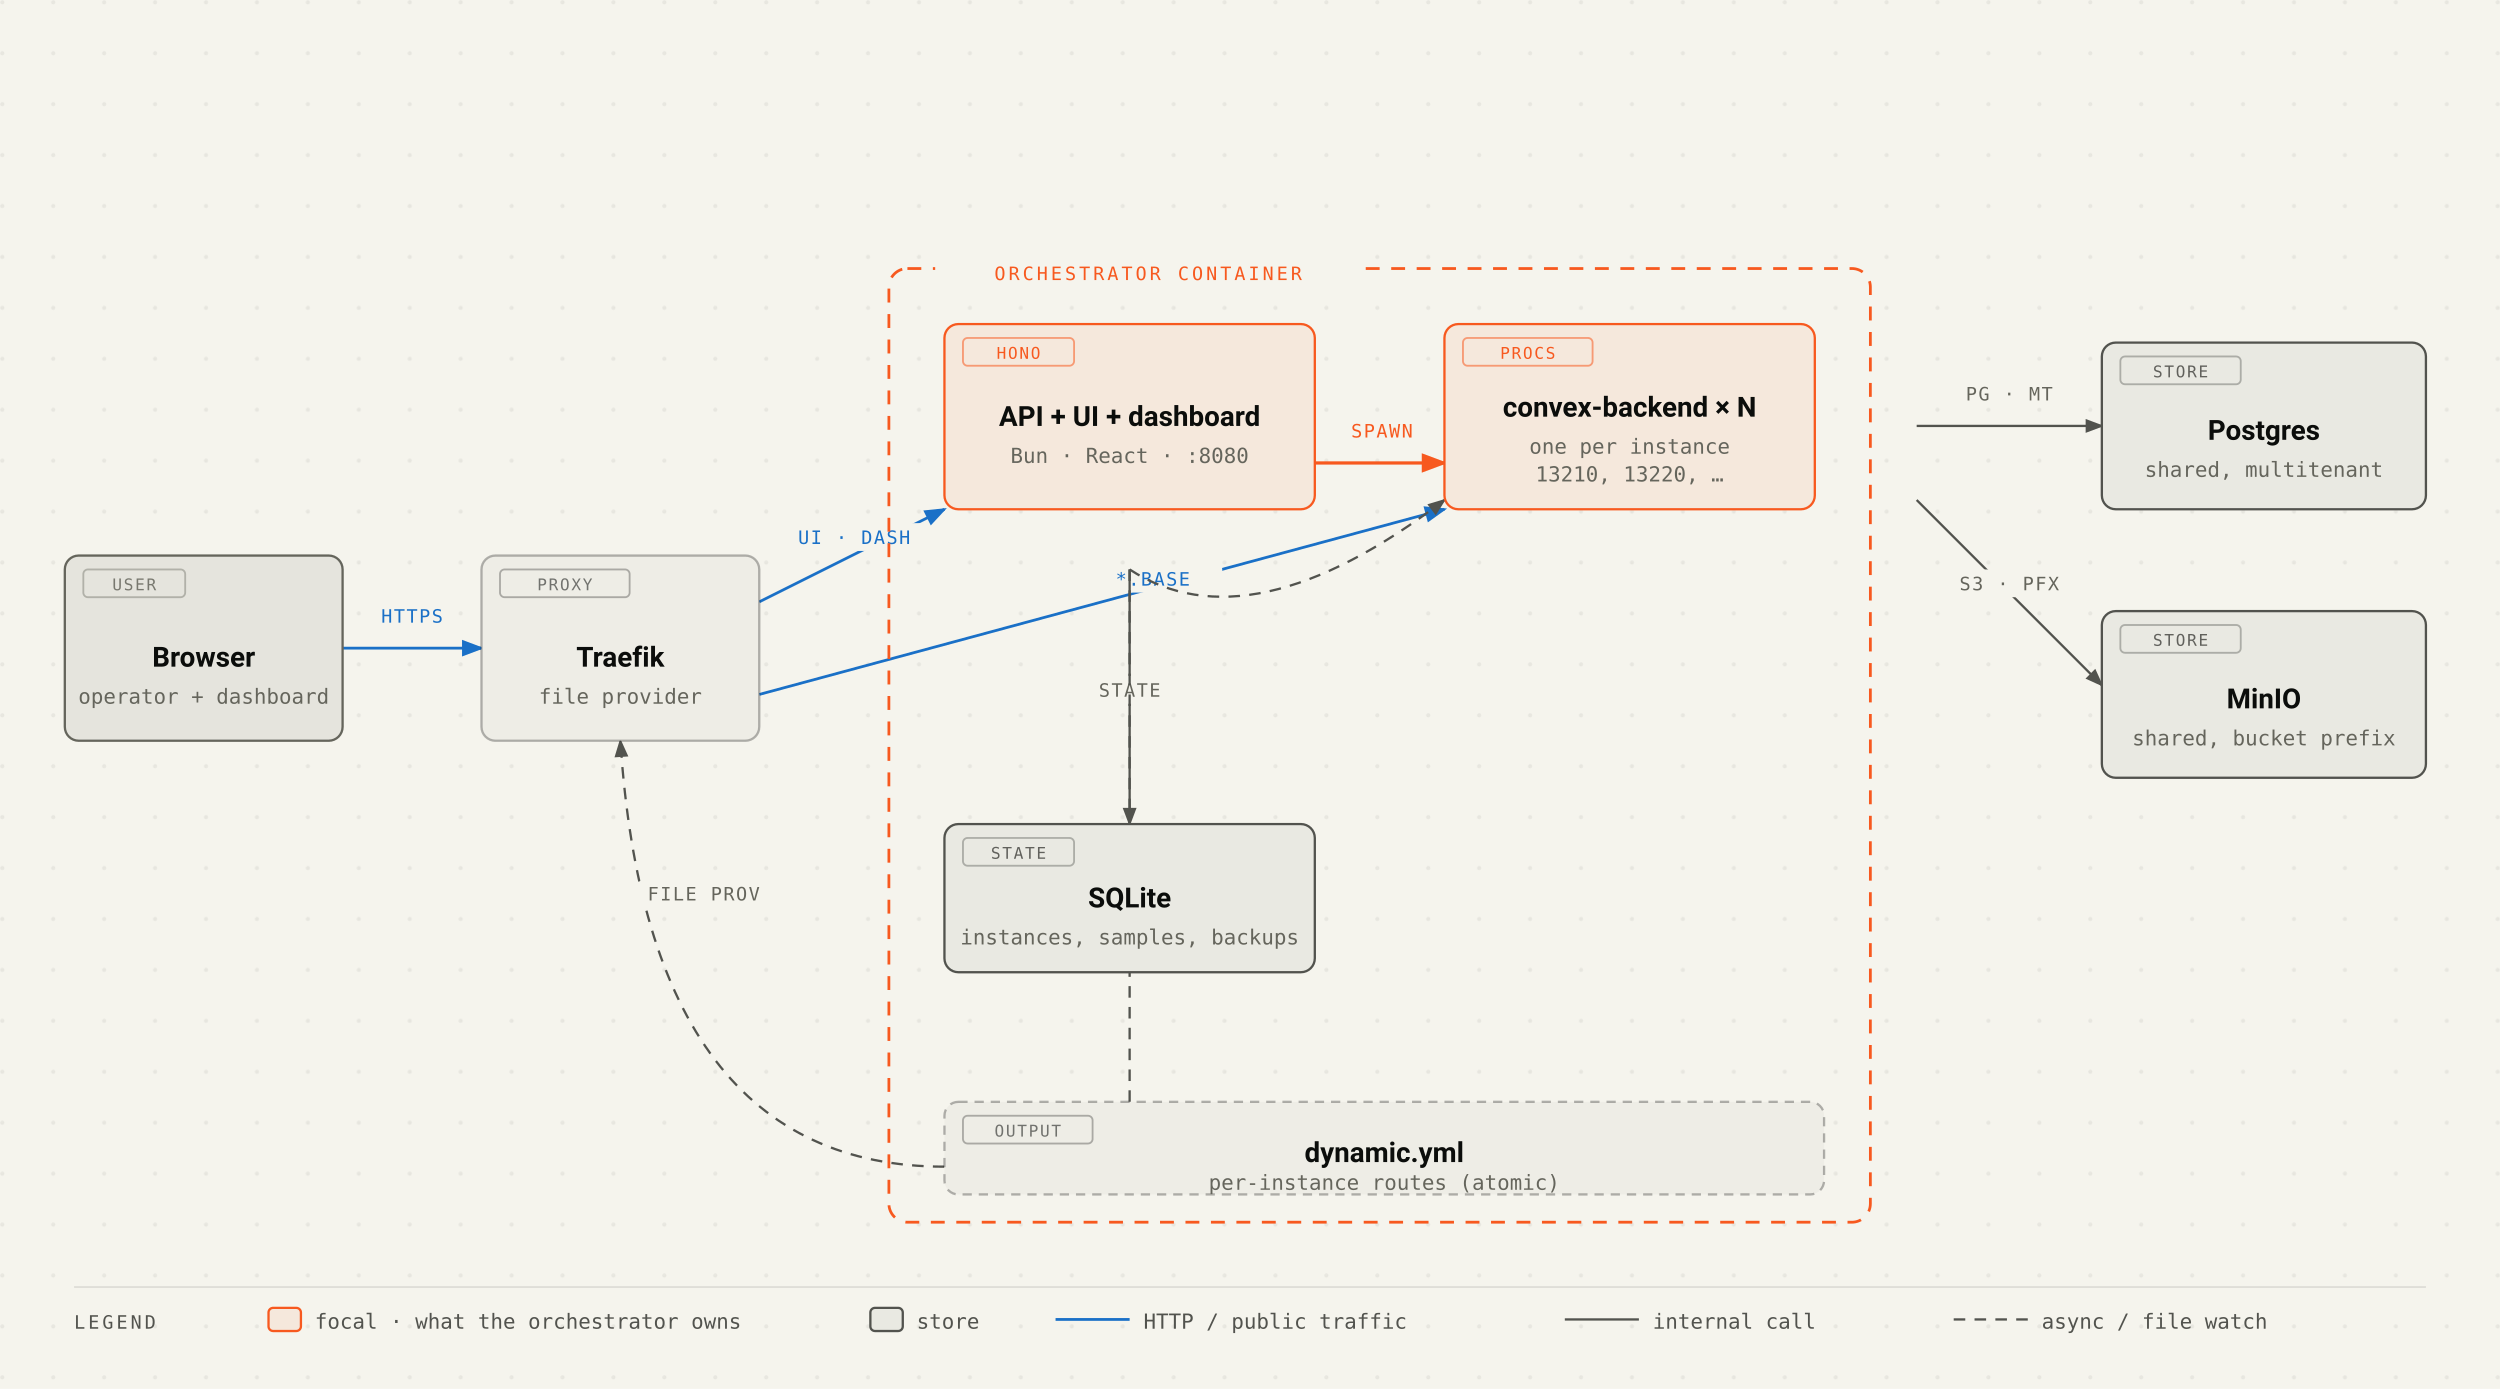
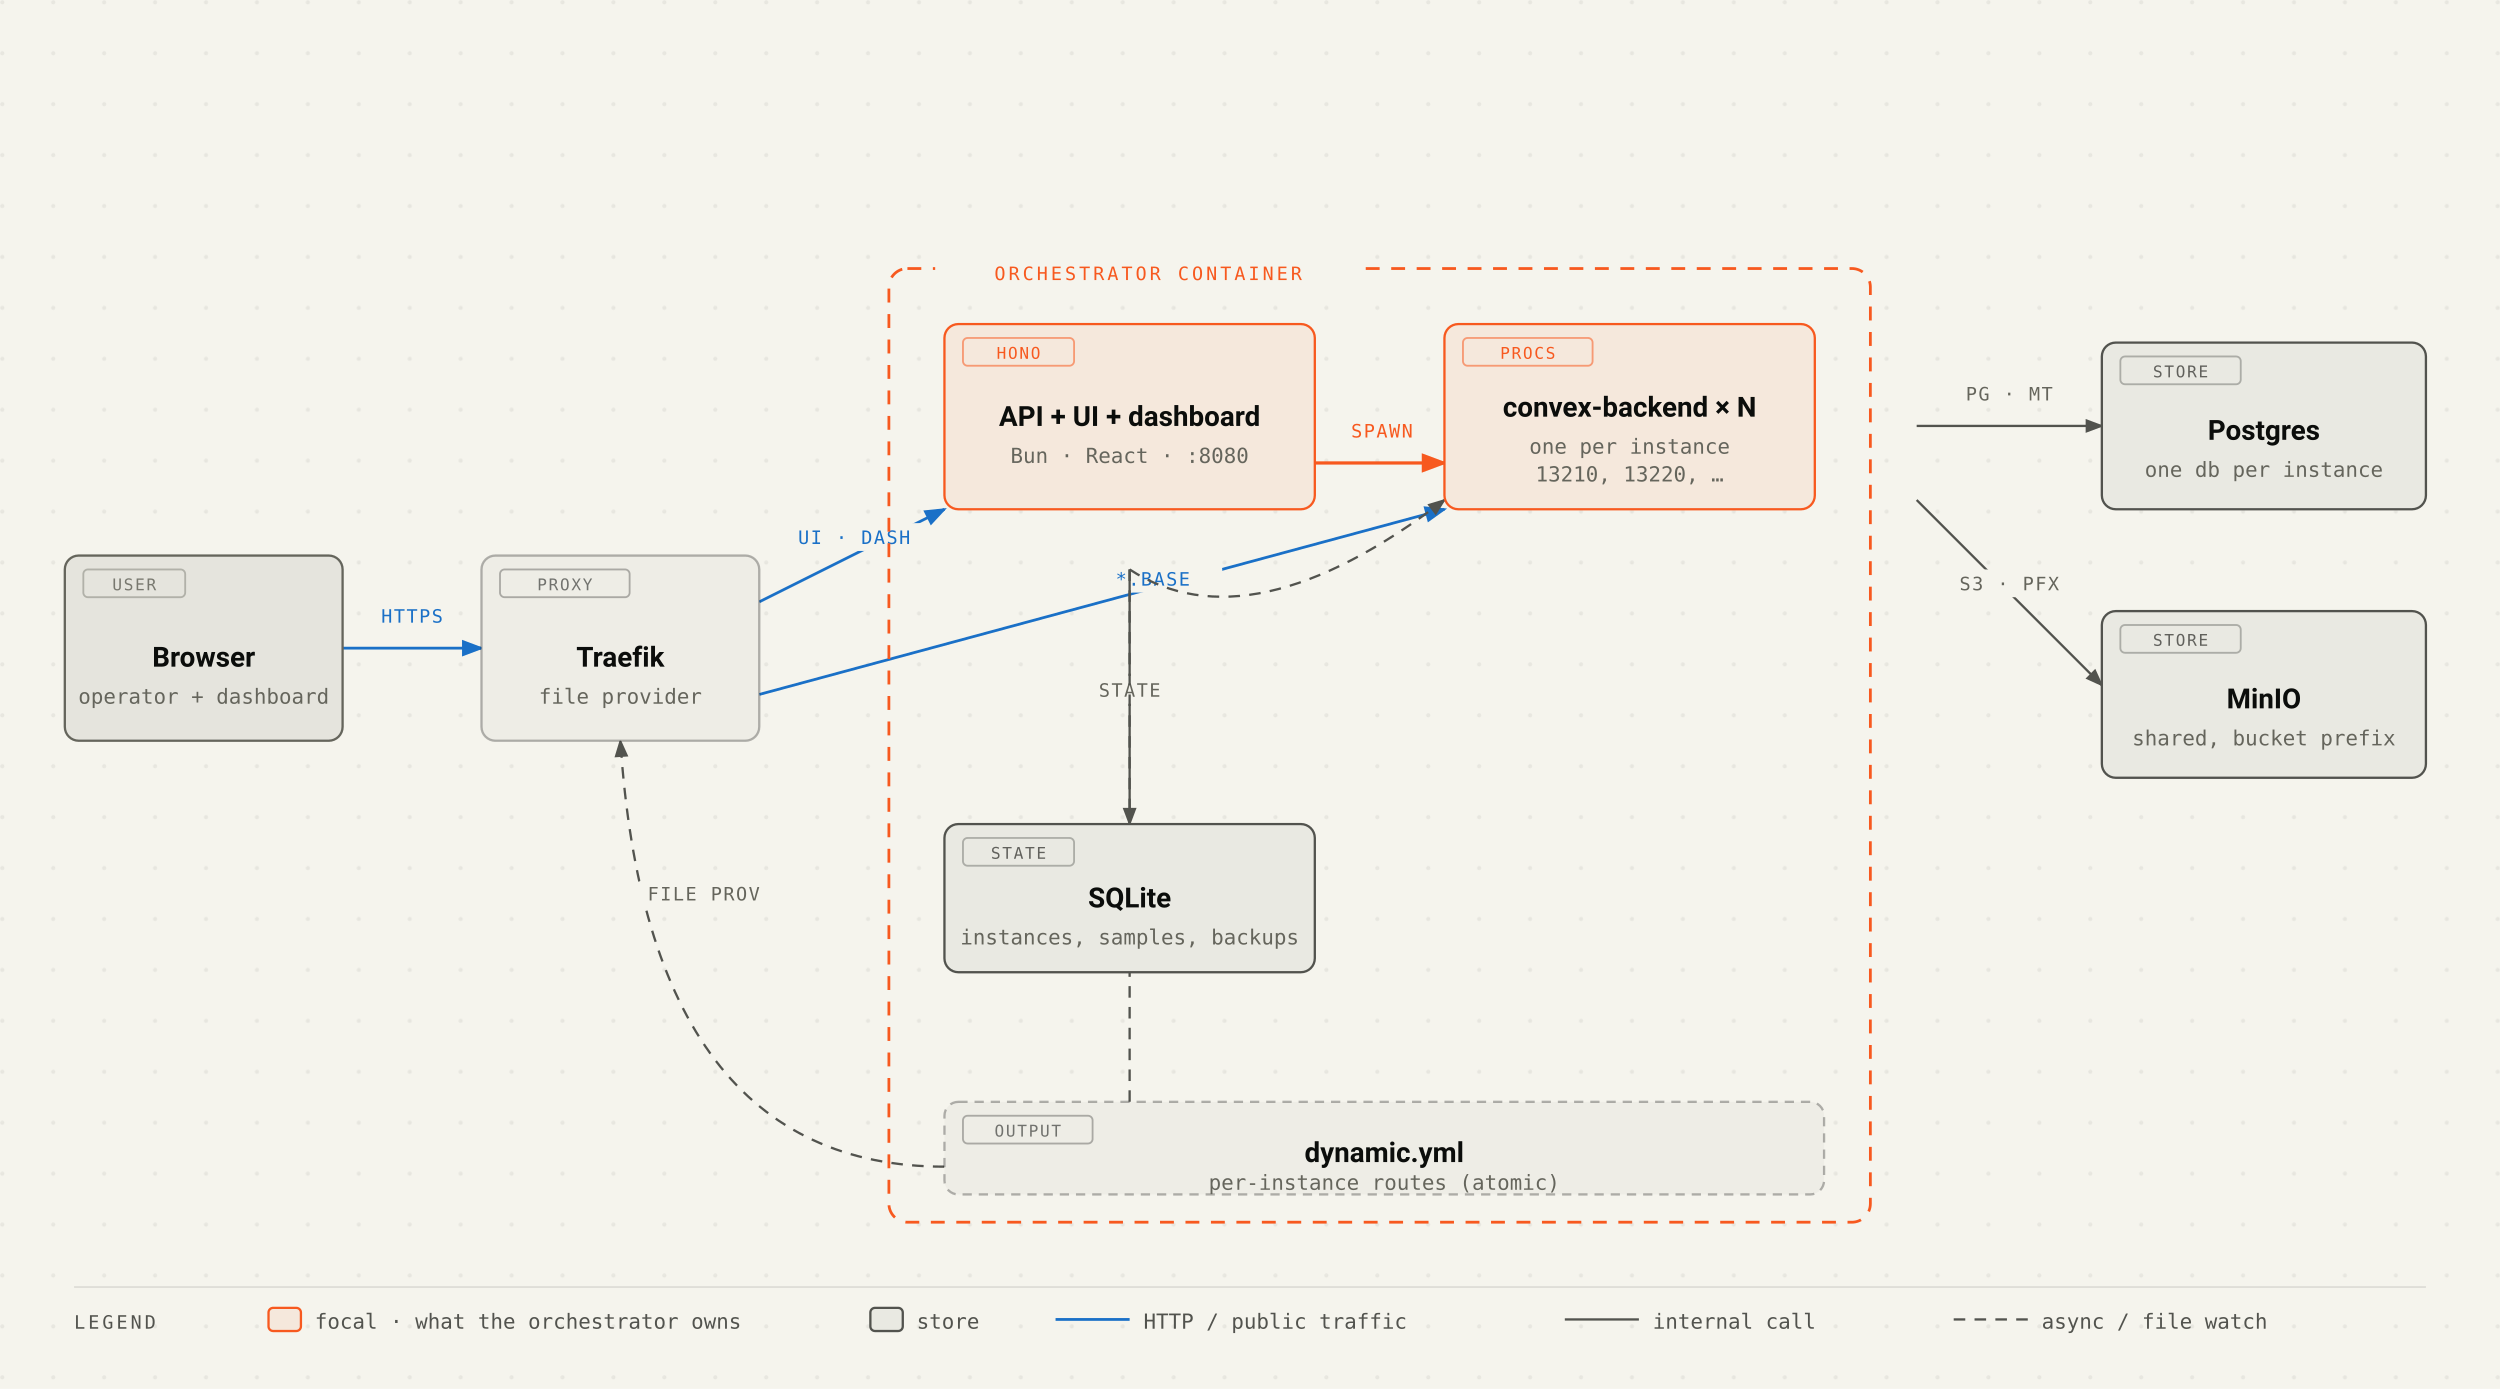
<svg xmlns="http://www.w3.org/2000/svg" viewBox="0 0 1080 600" font-family="-apple-system, BlinkMacSystemFont, 'Segoe UI', Roboto, sans-serif">
  <defs>
    <pattern id="dots" width="22" height="22" patternUnits="userSpaceOnUse">
      <circle cx="1" cy="1" r="0.9" fill="rgba(11,13,11,0.10)" />
    </pattern>
    <marker id="arrow" markerWidth="8" markerHeight="6" refX="7" refY="3" orient="auto">
      <polygon points="0 0, 8 3, 0 6" fill="#52534e" />
    </marker>
    <marker id="arrow-accent" markerWidth="8" markerHeight="6" refX="7" refY="3" orient="auto">
      <polygon points="0 0, 8 3, 0 6" fill="#f7591f" />
    </marker>
    <marker id="arrow-link" markerWidth="8" markerHeight="6" refX="7" refY="3" orient="auto">
      <polygon points="0 0, 8 3, 0 6" fill="#1a70c7" />
    </marker>
  </defs>
  <rect width="100%" height="100%" fill="#f5f4ed" />
  <rect width="100%" height="100%" fill="url(#dots)" opacity="0.6" />
  <line x1="148" y1="280" x2="208" y2="280" stroke="#1a70c7" stroke-width="1.2" marker-end="url(#arrow-link)" />
  <rect x="158" y="260" width="40" height="12" rx="2" fill="#f5f4ed" />
  <text x="178" y="269" fill="#1a70c7" font-size="8" font-family="ui-monospace, monospace" text-anchor="middle" letter-spacing="0.08em">HTTPS</text>
  <line x1="328" y1="260" x2="408" y2="220" stroke="#1a70c7" stroke-width="1.2" marker-end="url(#arrow-link)" />
  <rect x="338" y="226" width="62" height="12" rx="2" fill="#f5f4ed" />
  <text x="369" y="235" fill="#1a70c7" font-size="8" font-family="ui-monospace, monospace" text-anchor="middle" letter-spacing="0.08em">UI · DASH</text>
  <line x1="328" y1="300" x2="624" y2="220" stroke="#1a70c7" stroke-width="1.2" marker-end="url(#arrow-link)" />
  <rect x="468" y="244" width="60" height="12" rx="2" fill="#f5f4ed" />
  <text x="498" y="253" fill="#1a70c7" font-size="8" font-family="ui-monospace, monospace" text-anchor="middle" letter-spacing="0.08em">*.BASE</text>
  <line x1="488" y1="246" x2="488" y2="356" stroke="#52534e" stroke-width="1" marker-end="url(#arrow)" />
  <rect x="468" y="292" width="40" height="12" rx="2" fill="#f5f4ed" />
  <text x="488" y="301" fill="#65655c" font-size="8" font-family="ui-monospace, monospace" text-anchor="middle" letter-spacing="0.08em">STATE</text>
  <line x1="568" y1="200" x2="624" y2="200" stroke="#f7591f" stroke-width="1.4" marker-end="url(#arrow-accent)" />
  <rect x="572" y="180" width="50" height="12" rx="2" fill="#f5f4ed" />
  <text x="597" y="189" fill="#f7591f" font-size="8" font-family="ui-monospace, monospace" text-anchor="middle" letter-spacing="0.08em">SPAWN</text>
  <line x1="488" y1="246" x2="488" y2="492" stroke="#52534e" stroke-width="1" stroke-dasharray="5,4" marker-end="url(#arrow)" />
  <path d="M 408 504 Q 280 504 268 320" stroke="#52534e" stroke-width="1" stroke-dasharray="5,4" fill="none" marker-end="url(#arrow)" />
  <rect x="276" y="380" width="56" height="12" rx="2" fill="#f5f4ed" />
  <text x="304" y="389" fill="#65655c" font-size="8" font-family="ui-monospace, monospace" text-anchor="middle" letter-spacing="0.08em">FILE PROV</text>
  <line x1="828" y1="184" x2="908" y2="184" stroke="#52534e" stroke-width="1" marker-end="url(#arrow)" />
  <rect x="842" y="164" width="52" height="12" rx="2" fill="#f5f4ed" />
  <text x="868" y="173" fill="#65655c" font-size="8" font-family="ui-monospace, monospace" text-anchor="middle" letter-spacing="0.08em">PG · MT</text>
  <line x1="828" y1="216" x2="908" y2="296" stroke="#52534e" stroke-width="1" marker-end="url(#arrow)" />
  <rect x="840" y="246" width="56" height="12" rx="2" fill="#f5f4ed" />
  <text x="868" y="255" fill="#65655c" font-size="8" font-family="ui-monospace, monospace" text-anchor="middle" letter-spacing="0.08em">S3 · PFX</text>
  <path d="M 488 246 Q 540 280 624 216" stroke="#52534e" stroke-width="1" stroke-dasharray="5,4" fill="none" marker-end="url(#arrow)" />
  <rect x="28" y="240" width="120" height="80" rx="6" fill="#f5f4ed" />
  <rect x="28" y="240" width="120" height="80" rx="6" fill="rgba(82,83,78,0.10)" stroke="#65655c" stroke-width="1" />
  <rect x="36" y="246" width="44" height="12" rx="2" fill="transparent" stroke="rgba(101,101,92,0.40)" stroke-width="0.8" />
  <text x="58" y="255" fill="rgba(101,101,92,0.85)" font-size="7" font-family="ui-monospace, monospace" text-anchor="middle" letter-spacing="0.10em">USER</text>
  <text x="88" y="288" fill="#0b0d0b" font-size="12" font-weight="600" text-anchor="middle">Browser</text>
  <text x="88" y="304" fill="#65655c" font-size="9" font-family="ui-monospace, monospace" text-anchor="middle">operator + dashboard</text>
  <rect x="208" y="240" width="120" height="80" rx="6" fill="#f5f4ed" />
  <rect x="208" y="240" width="120" height="80" rx="6" fill="rgba(11,13,11,0.03)" stroke="rgba(11,13,11,0.30)" stroke-width="1" />
  <rect x="216" y="246" width="56" height="12" rx="2" fill="transparent" stroke="rgba(11,13,11,0.30)" stroke-width="0.8" />
  <text x="244" y="255" fill="rgba(11,13,11,0.55)" font-size="7" font-family="ui-monospace, monospace" text-anchor="middle" letter-spacing="0.10em">PROXY</text>
  <text x="268" y="288" fill="#0b0d0b" font-size="12" font-weight="600" text-anchor="middle">Traefik</text>
  <text x="268" y="304" fill="#65655c" font-size="9" font-family="ui-monospace, monospace" text-anchor="middle">file provider</text>
  <rect x="384" y="116" width="424" height="412" rx="8" fill="none" stroke="#f7591f" stroke-width="1.2" stroke-dasharray="6,5" />
  <rect x="404" y="108" width="184" height="16" rx="2" fill="#f5f4ed" />
  <text x="496" y="121" fill="#f7591f" font-size="8" font-family="ui-monospace, monospace" text-anchor="middle" letter-spacing="0.16em">ORCHESTRATOR CONTAINER</text>
  <rect x="408" y="140" width="160" height="80" rx="6" fill="#f5f4ed" />
  <rect x="408" y="140" width="160" height="80" rx="6" fill="rgba(247,89,31,0.08)" stroke="#f7591f" stroke-width="1" />
  <rect x="416" y="146" width="48" height="12" rx="2" fill="transparent" stroke="rgba(247,89,31,0.55)" stroke-width="0.8" />
  <text x="440" y="155" fill="#f7591f" font-size="7" font-family="ui-monospace, monospace" text-anchor="middle" letter-spacing="0.10em">HONO</text>
  <text x="488" y="184" fill="#0b0d0b" font-size="12" font-weight="600" text-anchor="middle">API + UI + dashboard</text>
  <text x="488" y="200" fill="#65655c" font-size="9" font-family="ui-monospace, monospace" text-anchor="middle">Bun · React · :8080</text>
  <rect x="624" y="140" width="160" height="80" rx="6" fill="#f5f4ed" />
  <rect x="624" y="140" width="160" height="80" rx="6" fill="rgba(247,89,31,0.08)" stroke="#f7591f" stroke-width="1" />
  <rect x="632" y="146" width="56" height="12" rx="2" fill="transparent" stroke="rgba(247,89,31,0.55)" stroke-width="0.8" />
  <text x="660" y="155" fill="#f7591f" font-size="7" font-family="ui-monospace, monospace" text-anchor="middle" letter-spacing="0.10em">PROCS</text>
  <text x="704" y="180" fill="#0b0d0b" font-size="12" font-weight="600" text-anchor="middle">convex-backend × N</text>
  <text x="704" y="196" fill="#65655c" font-size="9" font-family="ui-monospace, monospace" text-anchor="middle">one per instance</text>
  <text x="704" y="208" fill="#65655c" font-size="9" font-family="ui-monospace, monospace" text-anchor="middle">13210, 13220, …</text>
  <rect x="408" y="356" width="160" height="64" rx="6" fill="#f5f4ed" />
  <rect x="408" y="356" width="160" height="64" rx="6" fill="rgba(11,13,11,0.05)" stroke="#52534e" stroke-width="1" />
  <rect x="416" y="362" width="48" height="12" rx="2" fill="transparent" stroke="rgba(82,83,78,0.40)" stroke-width="0.8" />
  <text x="440" y="371" fill="rgba(82,83,78,0.90)" font-size="7" font-family="ui-monospace, monospace" text-anchor="middle" letter-spacing="0.10em">STATE</text>
  <text x="488" y="392" fill="#0b0d0b" font-size="12" font-weight="600" text-anchor="middle">SQLite</text>
  <text x="488" y="408" fill="#65655c" font-size="9" font-family="ui-monospace, monospace" text-anchor="middle">instances, samples, backups</text>
  <rect x="408" y="476" width="380" height="40" rx="6" fill="#f5f4ed" />
  <rect x="408" y="476" width="380" height="40" rx="6" fill="rgba(11,13,11,0.03)" stroke="rgba(11,13,11,0.30)" stroke-width="1" stroke-dasharray="4,3" />
  <rect x="416" y="482" width="56" height="12" rx="2" fill="transparent" stroke="rgba(11,13,11,0.30)" stroke-width="0.8" />
  <text x="444" y="491" fill="rgba(11,13,11,0.55)" font-size="7" font-family="ui-monospace, monospace" text-anchor="middle" letter-spacing="0.10em">OUTPUT</text>
  <text x="598" y="502" fill="#0b0d0b" font-size="12" font-weight="600" text-anchor="middle">dynamic.yml</text>
  <text x="598" y="514" fill="#65655c" font-size="9" font-family="ui-monospace, monospace" text-anchor="middle">per-instance routes (atomic)</text>
  <rect x="908" y="148" width="140" height="72" rx="6" fill="#f5f4ed" />
  <rect x="908" y="148" width="140" height="72" rx="6" fill="rgba(11,13,11,0.05)" stroke="#52534e" stroke-width="1" />
  <rect x="916" y="154" width="52" height="12" rx="2" fill="transparent" stroke="rgba(82,83,78,0.40)" stroke-width="0.8" />
  <text x="942" y="163" fill="rgba(82,83,78,0.90)" font-size="7" font-family="ui-monospace, monospace" text-anchor="middle" letter-spacing="0.10em">STORE</text>
  <text x="978" y="190" fill="#0b0d0b" font-size="12" font-weight="600" text-anchor="middle">Postgres</text>
-   <text x="978" y="206" fill="#65655c" font-size="9" font-family="ui-monospace, monospace" text-anchor="middle">shared, multitenant</text>
+   <text x="978" y="206" fill="#65655c" font-size="9" font-family="ui-monospace, monospace" text-anchor="middle">one db per instance</text>
  <rect x="908" y="264" width="140" height="72" rx="6" fill="#f5f4ed" />
  <rect x="908" y="264" width="140" height="72" rx="6" fill="rgba(11,13,11,0.05)" stroke="#52534e" stroke-width="1" />
  <rect x="916" y="270" width="52" height="12" rx="2" fill="transparent" stroke="rgba(82,83,78,0.40)" stroke-width="0.8" />
  <text x="942" y="279" fill="rgba(82,83,78,0.90)" font-size="7" font-family="ui-monospace, monospace" text-anchor="middle" letter-spacing="0.10em">STORE</text>
  <text x="978" y="306" fill="#0b0d0b" font-size="12" font-weight="600" text-anchor="middle">MinIO</text>
  <text x="978" y="322" fill="#65655c" font-size="9" font-family="ui-monospace, monospace" text-anchor="middle">shared, bucket prefix</text>
  <line x1="32" y1="556" x2="1048" y2="556" stroke="rgba(11,13,11,0.10)" stroke-width="0.8" />
  <text x="32" y="574" fill="#52534e" font-size="8" font-family="ui-monospace, monospace" letter-spacing="0.16em">LEGEND</text>
  <rect x="116" y="565" width="14" height="10" rx="2" fill="rgba(247,89,31,0.08)" stroke="#f7591f" stroke-width="1" />
  <text x="136" y="574" fill="#52534e" font-size="9" font-family="ui-monospace, monospace">focal · what the orchestrator owns</text>
  <rect x="376" y="565" width="14" height="10" rx="2" fill="rgba(11,13,11,0.05)" stroke="#52534e" stroke-width="1" />
  <text x="396" y="574" fill="#52534e" font-size="9" font-family="ui-monospace, monospace">store</text>
  <line x1="456" y1="570" x2="488" y2="570" stroke="#1a70c7" stroke-width="1.2" />
  <text x="494" y="574" fill="#52534e" font-size="9" font-family="ui-monospace, monospace">HTTP / public traffic</text>
  <line x1="676" y1="570" x2="708" y2="570" stroke="#52534e" stroke-width="1" />
  <text x="714" y="574" fill="#52534e" font-size="9" font-family="ui-monospace, monospace">internal call</text>
  <line x1="844" y1="570" x2="876" y2="570" stroke="#52534e" stroke-width="1" stroke-dasharray="5,4" />
  <text x="882" y="574" fill="#52534e" font-size="9" font-family="ui-monospace, monospace">async / file watch</text>
</svg>
